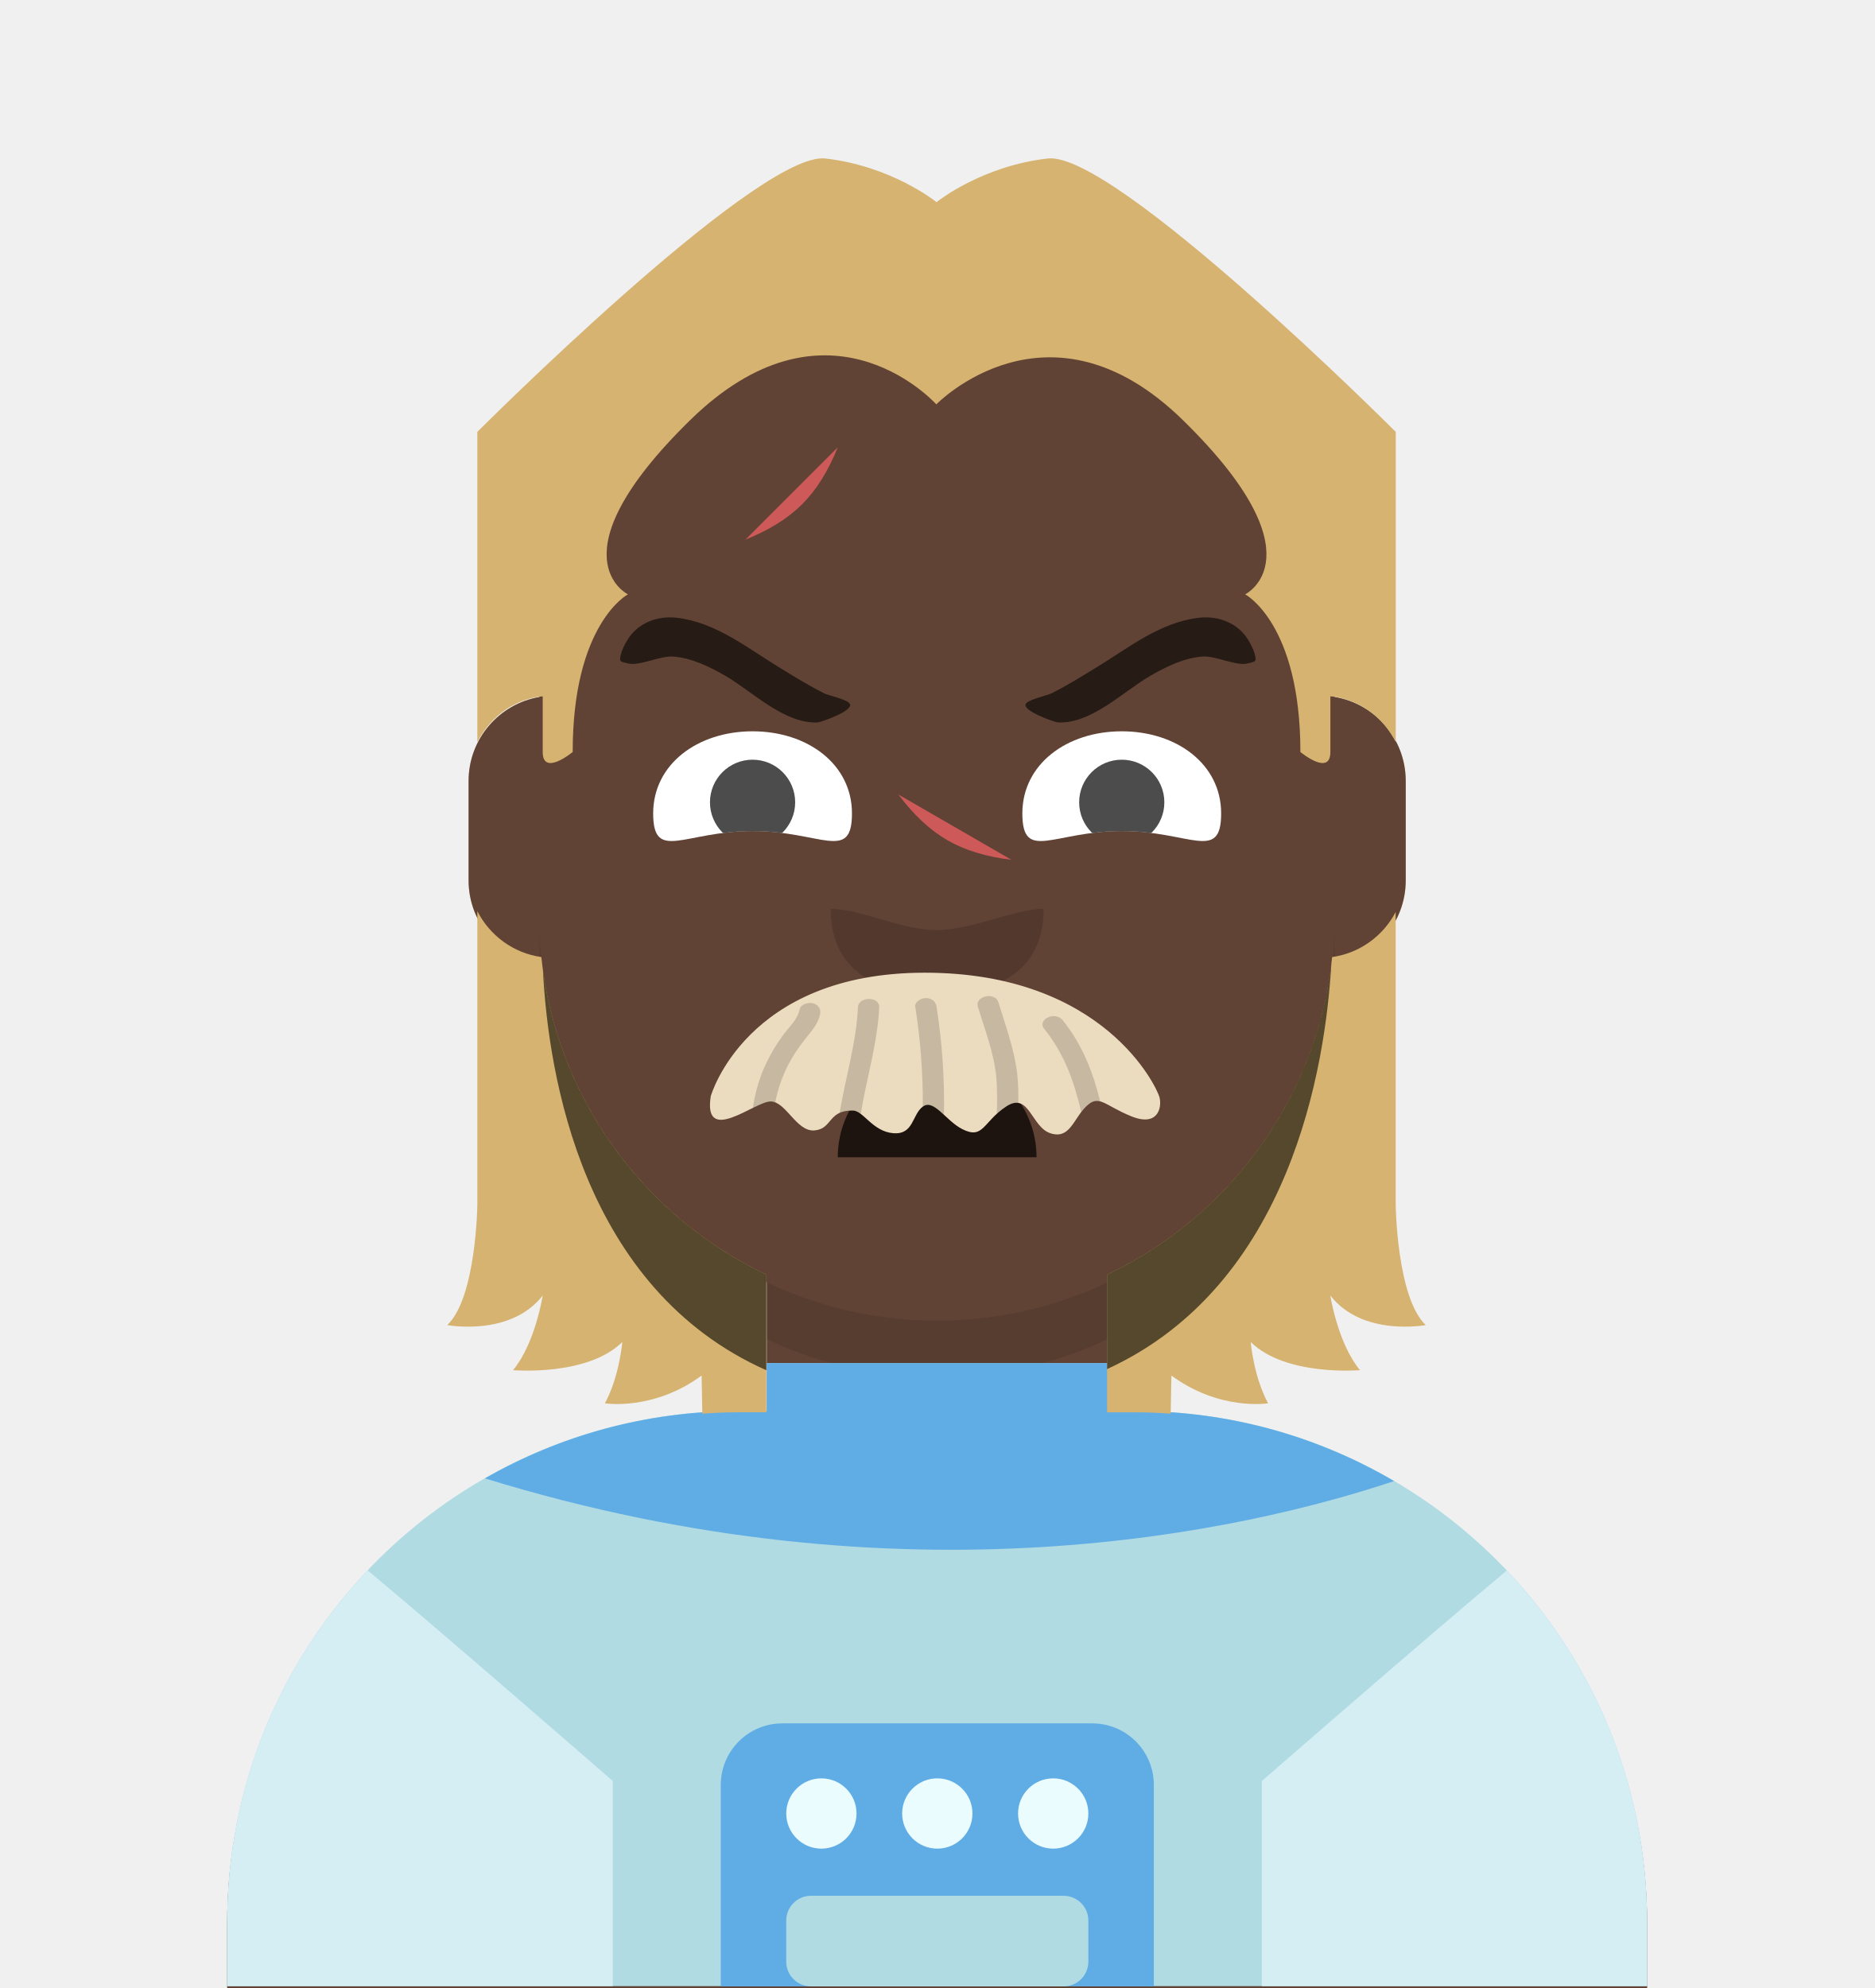
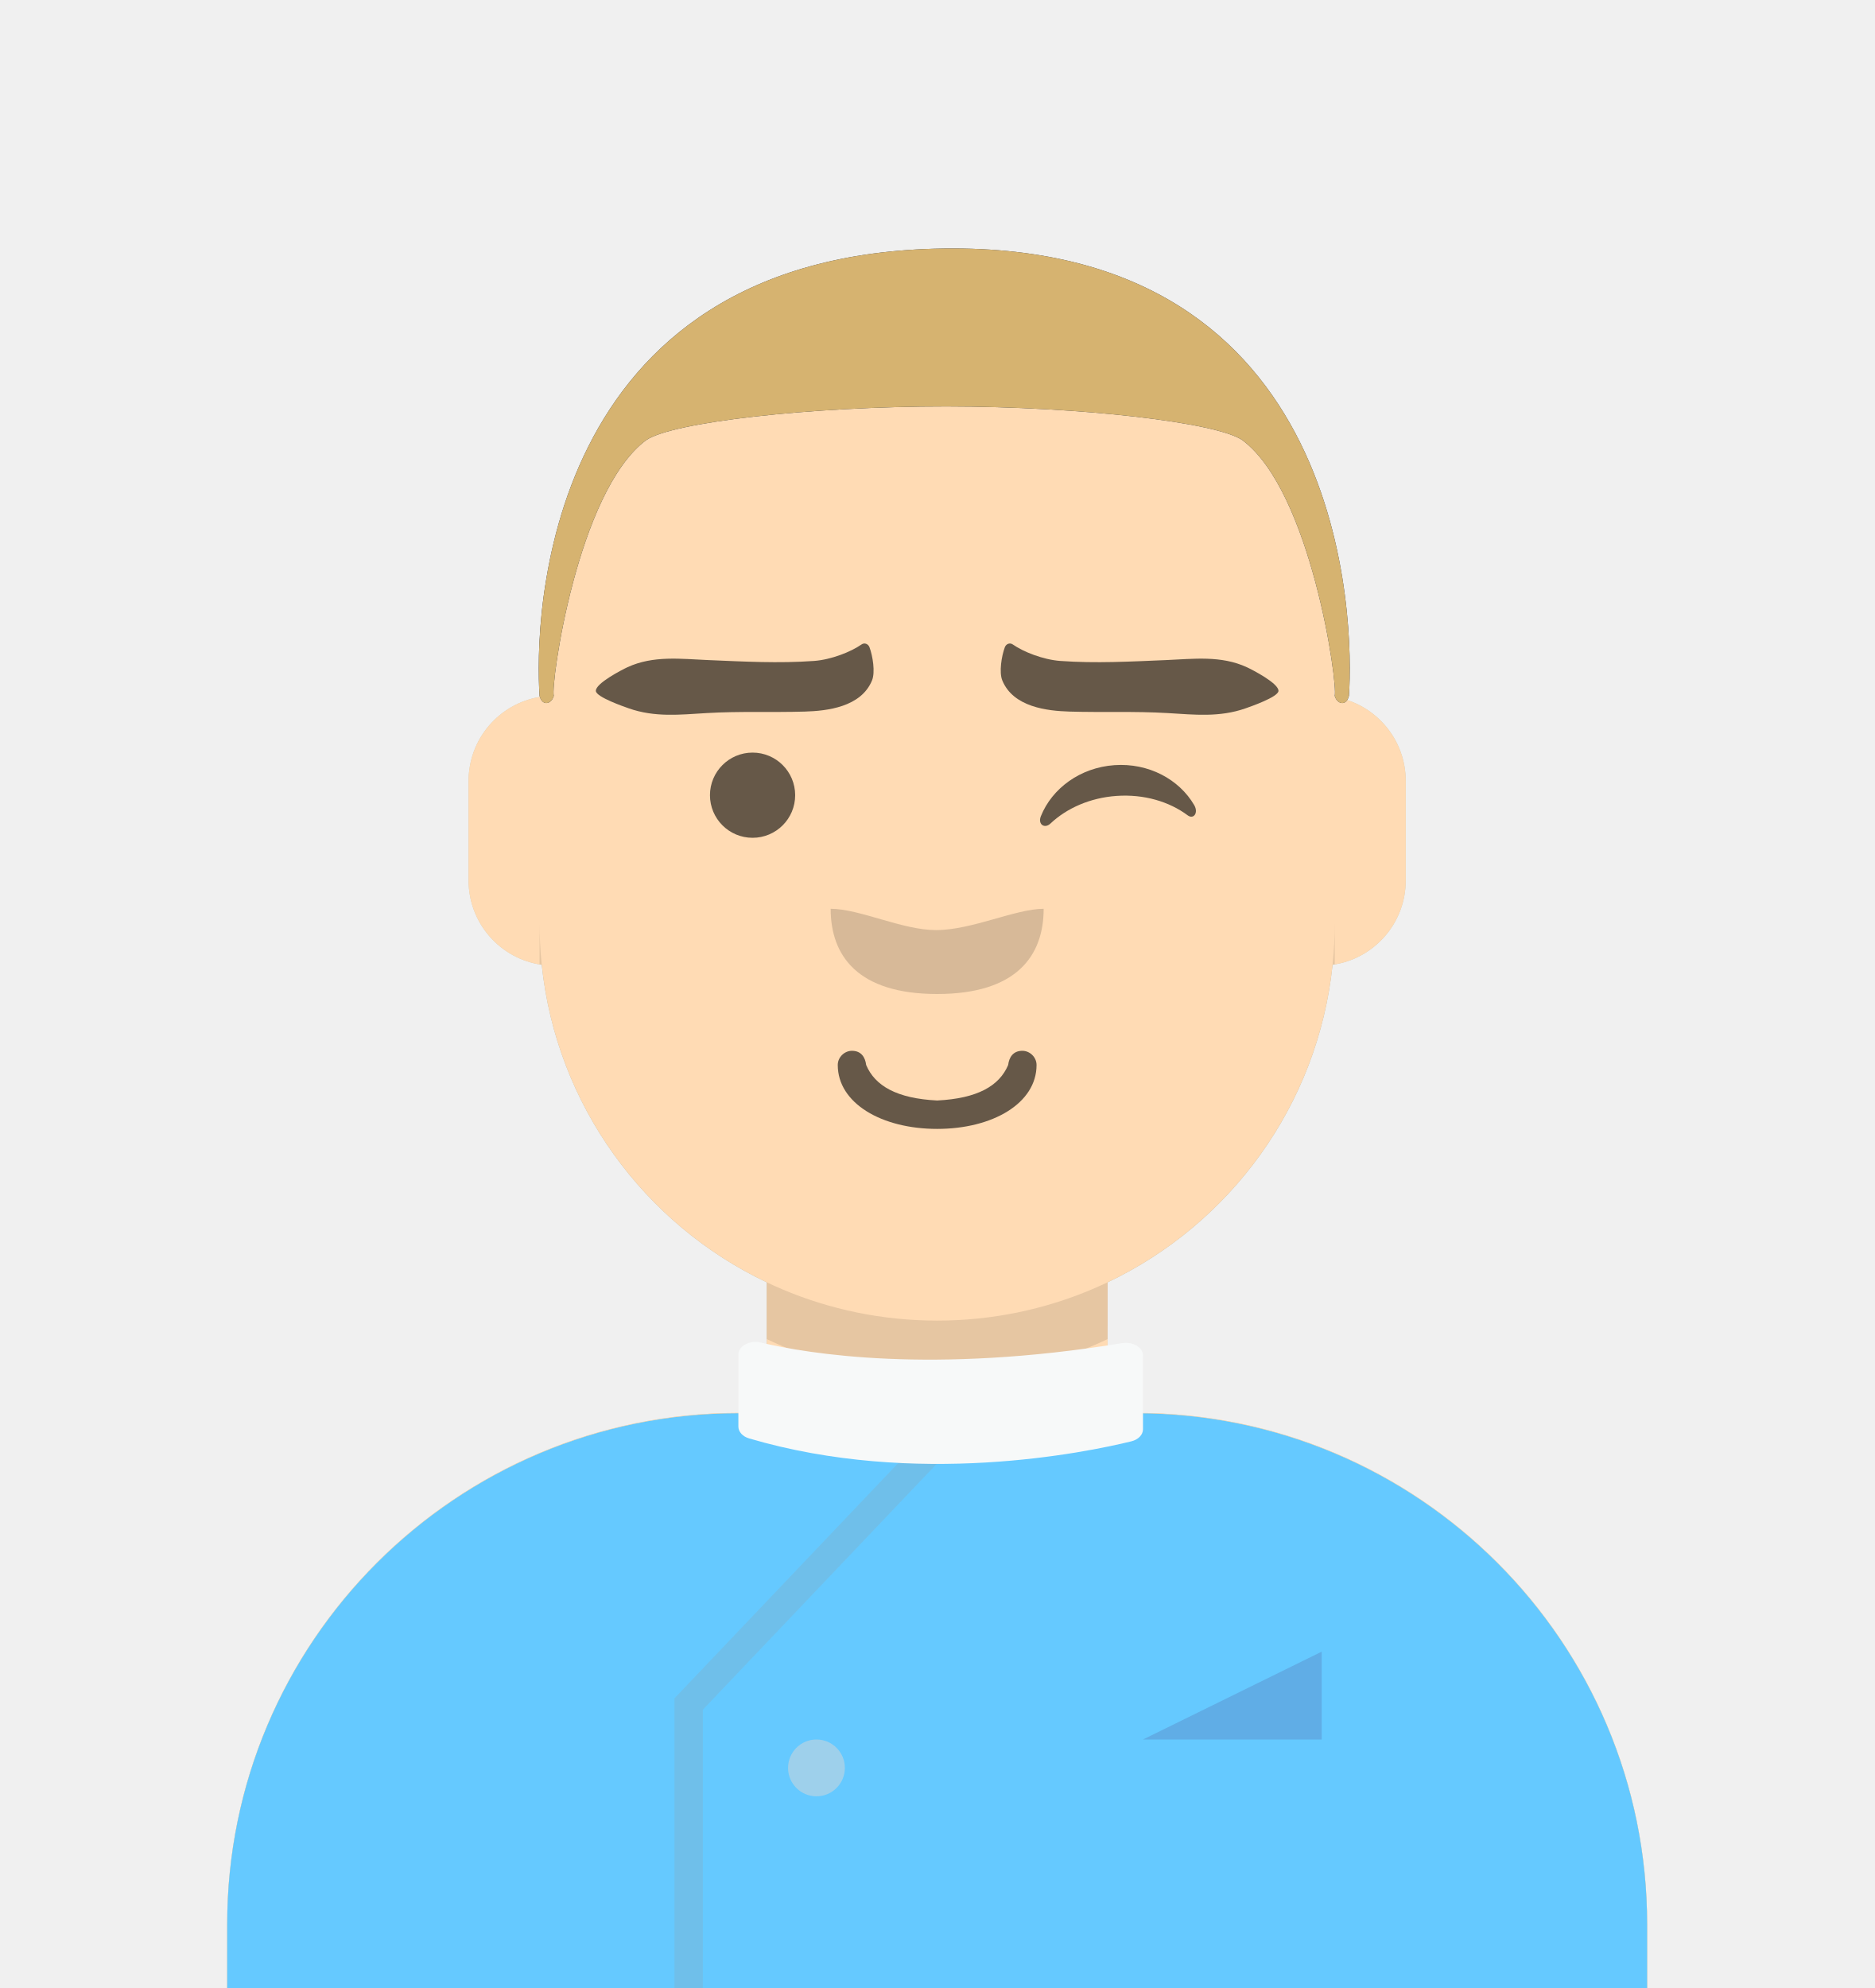
<svg xmlns="http://www.w3.org/2000/svg" xmlns:ns2="http://design.blush" xmlns:xlink="http://www.w3.org/1999/xlink" width="264px" height="280px" viewBox="0 0 264 280" version="1.1">
  <defs>
    <path d="M100,0 C130.928,-5.68137151e-15 156,25.072 156,56 L156.001,62.166 C161.676,63.119 166,68.054 166,74 L166,88 C166,94.052 161.519,99.058 155.694,99.881 C153.628,119.686 141.238,136.422 124.001,144.61 L124,163 L128,163 C167.765,163 200,195.235 200,235 L200,244 L0,244 L0,235 C-4.86974701e-15,195.235 32.235,163 72,163 L76,163 L76,144.611 C58.763,136.422 46.372,119.687 44.305,99.881 C38.481,99.058 34,94.052 34,88 L34,74 C34,68.054 38.325,63.118 44,62.166 L44,56 C44,25.072 69.072,5.68137151e-15 100,0 Z" id="transparent_path-1" />
    <path d="M83,36.348 C83,52.629 105.162,65.828 132.5,65.828 C159.838,65.828 182,52.629 182,36.348 C182,34.985 181.845,33.645 181.544,32.331 C210.784,41.488 232,68.792 232,101.052 L232,110 L32,110 L32,101.052 C32,68.397 53.739,40.82 83.534,32.002 C83.182,33.421 83,34.871 83,36.348 Z" id="transparent_path-3" />
    <rect id="transparent_path-5" x="0" y="0" width="264" height="280" />
    <path d="M74,0 C114.869,0 148,33.131 148,74 L148,84.148 L148,197.608 C135.525,187.237 119.491,181 102,181 L102,181 L98,181 L98,162.611 C115.531,154.283 128.048,137.115 129.791,116.867 C135.569,116.002 140,111.019 140,105 L140,105 L140,92 C140,87.354 137.359,83.324 133.497,81.33 C132.724,81.05 131.952,80.748 131.181,80.426 C130.795,80.32 130.401,80.233 130,80.166 L130,80.166 L130,79.917 C117.224,74.234 104.878,63.071 96.11,47.885 C93.175,42.801 90.831,37.595 89.066,32.397 C80.431,42.941 67.745,53.602 52.342,62.495 C42.778,68.017 33.147,72.291 24,75.266 L24,137.247 C29.602,148.318 38.773,157.278 50,162.611 L50,162.611 L50,181 L46,181 C38.327,181 30.935,182.2 24,184.423 L24,230 C24,244.106 13.569,255.776 0,257.716 L0,74 C0,33.131 33.131,0 74,0 Z" id="transparent_path-7" />
  </defs>
  <g id="transparent_Avataaar/Default" stroke="none" stroke-width="1" fill="none" fill-rule="evenodd">
    <g id="transparent_Body" transform="translate(32, 36)">
      <mask id="transparent_mask-2" fill="white">
        <use xlink:href="#transparent_path-1" />
      </mask>
      <use fill="#D0C6AC" xlink:href="#transparent_path-1" />
-       <g id="transparent_Skin-Color" mask="url(#transparent_mask-2)" fill="#614335">
+       <g id="transparent_Skin-Color" mask="url(#transparent_mask-2)" fill="#FFDBB4">
        <g transform="translate(-32, 0)" id="transparent_Color">
          <rect x="0" y="0" width="264" height="244" />
        </g>
      </g>
      <path d="M44,94 C44,124.928 69.072,150 100,150 C130.928,150 156,124.928 156,94 L156,94 L156,102 C156,132.928 130.928,158 100,158 C69.072,158 44,132.928 44,102 Z" id="transparent_Neck-Shadow" fill-opacity="0.1" fill="#000000" mask="url(#transparent_mask-2)" />
    </g>
    <g id="transparent_Clothing" transform="translate(0, 170)">
-       <g id="astronaut_suit_Clothing/Astronaut suit" stroke="none" stroke-width="1" fill="none" fill-rule="evenodd">
-         <g id="astronaut_suit_Astronaut-suit" transform="translate(32, 22)">
-           <path d="M128,6.74 L124,6.74 L124.001,0.001 L76,0.001 L76,6.74 L72,6.74 C32.633,6.74 0.646,38.334 0.01,77.549 L-0,78.74 L-0,87.74 L200,87.74 L200,78.74 C200,38.975 167.765,6.74 128,6.74" id="astronaut_suit_Fill-1" fill="#B0DBE2" />
-           <path d="M180.225,29.205 C168.827,38.716 145.73,58.847 145.73,58.847 L145.73,87.74 L199.999,87.74 L199.999,78.74 C199.999,59.542 192.471,42.113 180.225,29.205" id="astronaut_suit_Fill-4" fill="#D4EEF4" />
-           <path d="M0.009,77.549 L0.001,78.74 L0.001,87.74 L54.31,87.74 L54.31,58.847 C54.31,58.847 31.178,38.686 19.791,29.184 C7.787,41.826 0.314,58.813 0.009,77.549" id="astronaut_suit_Fill-6" fill="#D4EEF4" />
-           <path d="M121.85,50.73 L78.189,50.73 C73.401,50.73 69.52,54.612 69.52,59.4 L69.52,87.774 L130.52,87.774 L130.52,59.4 C130.52,54.612 126.638,50.73 121.85,50.73" id="astronaut_suit_Fill-8" fill="#60ADE6" ns2:color="Top-500" />
-           <path d="M83.694,58.473 C80.96,58.473 78.745,60.689 78.745,63.422 C78.745,66.156 80.96,68.371 83.694,68.371 C86.427,68.371 88.642,66.156 88.642,63.422 C88.642,60.689 86.427,58.473 83.694,58.473" id="astronaut_suit_Fill-10" fill="#EBFCFF" />
-           <path d="M100.02,58.473 C97.287,58.473 95.071,60.689 95.071,63.422 C95.071,66.156 97.287,68.371 100.02,68.371 C102.753,68.371 104.969,66.156 104.969,63.422 C104.969,60.689 102.753,58.473 100.02,58.473" id="astronaut_suit_Fill-12" fill="#EBFCFF" />
-           <path d="M116.346,58.473 C113.614,58.473 111.397,60.689 111.397,63.422 C111.397,66.156 113.614,68.371 116.346,68.371 C119.08,68.371 121.296,66.156 121.296,63.422 C121.296,60.689 119.08,58.473 116.346,58.473" id="astronaut_suit_Fill-14" fill="#EBFCFF" />
-           <path d="M117.811,87.774 L82.229,87.774 C80.304,87.774 78.744,86.214 78.744,84.29 L78.744,78.497 C78.744,76.572 80.304,75.011 82.229,75.011 L117.811,75.011 C119.736,75.011 121.296,76.572 121.296,78.497 L121.296,84.29 C121.296,86.214 119.736,87.774 117.811,87.774" id="astronaut_suit_Fill-16" fill="#B0DBE2" />
-           <path d="M164.361,16.604 C153.687,10.344 141.267,6.741 128,6.741 L124,6.741 L124.001,-0 L76,-0 L76,6.741 L72,6.741 C59.006,6.741 46.827,10.2 36.303,16.221 C95.548,34.511 143.322,23.61 164.361,16.604" id="astronaut_suit_Fill-18" fill="#60ADE6" ns2:color="Top-500" />
-         </g>
+       <g id="chef_Clothing/Chef" stroke="none" stroke-width="1" fill="none" fill-rule="evenodd">
+         <path d="M104,29.052 L160,29.052 C199.765,29.052 232,61.287 232,101.052 L232,110 L232,110 L32,110 L32,101.052 C32,61.287 64.235,29.052 104,29.052 Z" id="chef_Fabric-Color" fill="#65C9FF" />
+         <polyline id="chef_Path-10" stroke-opacity=".206" stroke="#979797" stroke-width="4" points="136 29 97 70 97 110" />
+         <path d="M107.127,19.085 C113.854,20.684 131.291,23.563 158.064,19.173 C159.566,18.927 160.991,19.777 160.991,20.92 L160.991,31.308 C160.991,32.08 160.333,32.765 159.346,33.007 C152.963,34.571 129.018,39.529 105.502,32.59 C104.591,32.32 104,31.652 104,30.924 L104,20.795 C104,19.585 105.577,18.717 107.127,19.085" id="chef_Fill-1" fill="#F7F9F9" />
+         <circle id="chef_Oval" fill-opacity=".502" fill="#D8D8D8" cx="115" cy="79" r="4" />
+         <polygon id="chef_Path-11" fill="#60ADE6" points="160.991 75 186.161 62.628 186.161 75" ns2:color="Top-500" />
      </g>
    </g>
    <g id="transparent_Face" transform="translate(76, 82)" fill="#000000">
      <g id="transparent_Mouth" transform="translate(2, 52)">
-         <g id="disbelief_Mouth/Disbelief" stroke="none" stroke-width="1" fill="none" fill-rule="evenodd" fill-opacity="0.7">
-           <path d="M40,15 C40,22.732 46.268,29 54,29 L54,29 C61.732,29 68,22.732 68,15" id="disbelief_Mouth" fill="#000000" transform="translate(54, 22) scale(1, -1) translate(-54, -22) " />
+         <g id="twinkle_Mouth/Twinkle" stroke="none" stroke-width="1" fill="none" fill-rule="evenodd" fill-opacity="0.6">
+           <path d="M40,16 C40,21.372 46.158,25 54,25 C61.842,25 68,21.372 68,16 C68,14.895 67.05,14 66,14 C64.707,14 64.13,14.905 64,16 C62.758,18.938 59.683,20.716 54,21 C48.317,20.716 45.242,18.938 44,16 C43.87,14.905 43.293,14 42,14 C40.95,14 40,14.895 40,16 Z" id="twinkle_Mouth" fill="#000000" fill-rule="nonzero" />
        </g>
      </g>
      <g id="transparent_Nose" transform="translate(28, 40)" fill-opacity="0.16">
        <g id="wide_Nose/Wide" stroke="none" stroke-width="1" fill="none" fill-rule="evenodd">
          <path d="M13,6 C13,12.627 16.828,18 28,18 C39.172,18 43,12.627 43,6 C39.036,6 32.897,9 27.838,9 C23.079,9 17.101,6 13,6 Z" id="wide_Nose" fill-opacity=".16" fill="#000" />
        </g>
      </g>
      <g id="transparent_Eyes" transform="translate(0, 8)">
-         <defs>
-           <path d="M14,14.048 C23.61,14.048 28,18.499 28,11.562 C28,4.624 21.732,0 14,0 C6.268,0 0,4.624 0,11.562 C0,18.499 4.39,14.048 14,14.048 Z" id="squint_path-1" />
-           <path d="M14,14.048 C23.61,14.048 28,18.499 28,11.562 C28,4.624 21.732,0 14,0 C6.268,0 0,4.624 0,11.562 C0,18.499 4.39,14.048 14,14.048 Z" id="squint_path-3" />
-         </defs>
-         <g id="squint_Eyes/Squint-😊" stroke="none" stroke-width="1" fill="none" fill-rule="evenodd">
-           <g id="squint_Eye" transform="translate(16, 13)">
-             <mask id="squint_mask-2" fill="white">
-               <use xlink:href="#squint_path-1" />
-             </mask>
-             <use id="squint_The-white-stuff" fill="#FFFFFF" xlink:href="#squint_path-1" />
-             <circle fill-opacity="0.7" fill="#000000" mask="url(#squint_mask-2)" cx="14" cy="10" r="6" />
-           </g>
-           <g id="squint_Eye" transform="translate(68, 13)">
-             <mask id="squint_mask-4" fill="white">
-               <use xlink:href="#squint_path-3" />
-             </mask>
-             <use id="squint_Eyeball-Mask" fill="#FFFFFF" xlink:href="#squint_path-3" />
-             <circle fill-opacity="0.7" fill="#000000" mask="url(#squint_mask-4)" cx="14" cy="10" r="6" />
-           </g>
+         <g id="wink_Eyes/Wink-😉" stroke="none" stroke-width="1" fill="none" fill-rule="evenodd" fill-opacity="0.6">
+           <circle id="wink_Eye" fill="#000000" cx="30" cy="22" r="6" />
+           <path d="M70.412,24.205 C72.259,20.406 76.417,17.758 81.25,17.758 C86.066,17.758 90.211,20.387 92.068,24.165 C92.619,25.287 91.834,26.205 91.043,25.525 C88.592,23.417 85.111,22.101 81.25,22.101 C77.509,22.101 74.126,23.336 71.69,25.329 C70.799,26.058 69.872,25.316 70.412,24.205 Z" id="wink_Winky-Wink" fill="#000000" transform="translate(81.25223, 21.75758) rotate(-4) translate(-81.25223, -21.75758) " />
        </g>
      </g>
      <g id="transparent_Eyebrow" fill-opacity="0.6">
-         <g id="angry_natural_Eyebrow/Natural/Angry-Natural" stroke="none" stroke-width="1" fill="none" fill-rule="evenodd" fill-opacity="0.6">
-           <path d="M44.857,12.228 C44.858,12.219 44.858,12.219 44.857,12.228 M17.586,7.892 C15.244,8.33 13.087,9.788 12.152,12.099 C11.801,12.967 11.392,14.924 11.708,15.807 C11.828,16.143 12.033,16.101 12.956,16.043 C14.644,15.937 16.933,13.662 18.748,13.256 C21.275,12.69 23.983,13.115 26.496,13.688 C30.811,14.673 36.485,17.788 40.946,16.17 C41.278,16.05 45.621,12.923 44.369,12.277 C43.924,11.907 41.137,12.085 40.622,11.999 C38.228,11.597 35.73,10.935 33.373,10.327 C28.233,9 22.967,6.881 17.586,7.892" id="angry_natural_Eyebrows-The-Web" fill="#000000" transform="translate(28.0947, 12.1275) rotate(17) translate(-28.0947, -12.1275) " />
-           <path d="M100.918,12.209 C100.92,12.2 100.92,12.2 100.918,12.209 M73.586,7.892 C71.244,8.33 69.087,9.788 68.152,12.099 C67.801,12.967 67.392,14.924 67.708,15.807 C67.828,16.143 68.033,16.101 68.956,16.043 C70.644,15.937 72.933,13.662 74.748,13.256 C77.275,12.69 79.983,13.115 82.496,13.688 C86.811,14.673 92.485,17.788 96.946,16.17 C97.278,16.05 101.621,12.923 100.369,12.277 C99.924,11.907 97.137,12.085 96.622,11.999 C94.228,11.597 91.73,10.935 89.373,10.327 C84.233,9 78.967,6.881 73.586,7.892" id="angry_natural_Eyebrows-The-Web" fill="#000000" transform="translate(84.0947, 12.1275) scale(-1, 1) rotate(17) translate(-84.0947, -12.1275) " />
+         <g id="flat_natural_Eyebrow/Natural/Flat-Natural" stroke="none" stroke-width="1" fill="none" fill-rule="evenodd" fill-opacity="0.6">
+           <path d="M38.569,10.702 C33.587,11.238 28.655,11.134 23.656,11.101 C19.823,11.076 15.92,10.689 12.325,12.509 C11.636,12.857 7.877,14.945 8.003,16.011 C8.104,16.863 12.013,18.064 12.717,18.284 C16.428,19.445 19.924,18.928 23.687,18.57 C28.302,18.132 32.914,18.175 37.532,17.874 C40.642,17.672 45.422,16.977 46.829,13.148 C47.253,11.995 46.815,9.734 46.307,8.506 C46.105,8.018 45.563,7.85 45.169,8.149 C43.756,9.222 40.985,10.443 38.569,10.702" id="flat_natural_Fill-10" fill="#000000" transform="translate(27.5, 13.5) rotate(2) translate(-27.5, -13.5) " />
+           <path d="M95.569,10.702 C90.587,11.238 85.655,11.134 80.656,11.101 C76.823,11.076 72.92,10.689 69.325,12.509 C68.636,12.857 64.877,14.945 65.003,16.011 C65.104,16.863 69.013,18.064 69.717,18.284 C73.428,19.445 76.924,18.928 80.687,18.57 C85.302,18.132 89.914,18.175 94.532,17.874 C97.642,17.672 102.422,16.977 103.829,13.148 C104.253,11.995 103.815,9.734 103.307,8.506 C103.105,8.018 102.563,7.85 102.169,8.149 C100.756,9.222 97.985,10.443 95.569,10.702" id="flat_natural_Fill-10" fill="#000000" transform="translate(84.5, 13.5) scale(-1, 1) rotate(2) translate(-84.5, -13.5) " />
        </g>
      </g>
    </g>
    <g id="transparent_Top">
-       <defs id="wick_defs3">
-         <path d="M264,0 L264,280 L232,280 L232,271 C232,231.235 199.765,199 160,199 L160,199 L156,199 L156.001,180.61 C173.531,172.282 186.048,155.114 187.791,134.867 C193.569,134.003 198,129.019 198,123 L198,123 L198,110 C198,104.054 193.676,99.119 188.001,98.166 L188,92 C188,61.072 162.928,36 132,36 C101.072,36 76,61.072 76,92 L76,92 L76,98.166 C70.325,99.118 66,104.054 66,110 L66,110 L66,123 C66,129.019 70.431,134.003 76.209,134.867 C77.952,155.115 90.469,172.283 108,180.611 L108,199 L104,199 C64.633,199 32.645,230.594 32.01,269.809 L32,271 L32,280 L0,280 L0,0 L264,0 Z" id="wick_hairstylewick-path-1" />
+       <defs>
+         <path d="M1,64 C1.347,65.488 2.673,65.223 3,64 C2.537,62.446 6.296,35.248 16,28 C19.618,25.483 39.008,23.232 58.313,23.246 C77.409,23.259 96.421,25.511 100,28 C109.704,35.248 113.463,62.446 113,64 C113.327,65.223 114.653,65.488 115,64 C115.719,53.702 115,0.274 58,1 C1,1.726 0.281,53.702 1,64 Z" id="caesar_path-1" />
      </defs>
-       <g id="wick_Hairstyle/Wick" stroke="none" stroke-width="1" fill="none" fill-rule="evenodd" transform="translate(-1, 0)">
-         <g id="wick_template-for-hairstyles" opacity=".184" transform="translate(1, 0)">
-           <mask id="wick_hairstylewick-mask-2" fill="#fff">
-             <use xlink:href="#wick_hairstylewick-path-1" id="wick_use5" />
+       <g id="caesar_Top/Short-Hair/The-Caesar" stroke="none" stroke-width="1" fill="none" fill-rule="evenodd">
+         <g id="caesar_Facial-Hair" transform="translate(49, 72)" />
+         <g id="caesar_Hair" transform="translate(75, 34)">
+           <mask id="caesar_mask-2" fill="white">
+             <use xlink:href="#caesar_path-1" />
          </mask>
-           <g id="wick_Mask-Hair" />
-         </g>
-         <g id="wick_Wick" transform="translate(64, 22.3)">
-           <path id="wick_Hair-Color" d="M 52.098 1.301 C 41.891 1.46 3.535 39.826 3.535 39.826 L 3.535 83.508 C 6.816 77.242 12.742 77.08 12.742 77.08 L 12.742 84.916 C 12.742 88.412 16.963 84.916 16.963 84.916 C 16.963 66.799 24.742 62.711 24.742 62.711 C 24.742 62.711 13.885 57.399 33.49 38.191 C 52.418 19.647 67.186 34.875 68.184 35.949 C 68.184 35.949 84.006 19.647 102.934 38.191 C 122.539 57.399 111.684 62.711 111.684 62.711 C 111.684 62.711 119.461 66.799 119.461 84.916 C 119.461 84.916 123.684 88.412 123.684 84.916 L 123.684 77.08 C 123.684 77.08 129.61 77.242 132.891 83.508 L 132.891 39.826 C 132.891 39.826 93.307 0.232 83.863 1.322 C 74.654 2.384 68.515 7.233 68.213 7.475 C 67.911 7.233 61.77 2.384 52.562 1.322 C 52.415 1.305 52.26 1.298 52.098 1.301 z M 3.535 107.326 L 3.535 148.654 C 3.535 148.654 3.388 161.757 -0.699 165.629 C -0.699 165.629 8.202 167.317 12.742 161.461 C 12.742 161.461 11.697 168.208 8.562 171.98 C 8.562 171.98 19.034 172.887 23.955 168.012 C 23.955 168.012 23.548 172.874 21.504 176.646 C 21.504 176.646 28.314 177.759 35.125 172.736 C 35.125 172.736 35.179 175.652 35.223 178.109 C 36.883 177.994 38.553 177.914 40.242 177.914 L 44.242 177.914 L 44.242 158.525 C 27.005 150.337 14.614 133.604 12.547 113.797 C 8.597 113.239 5.271 110.753 3.535 107.326 z M 132.883 107.447 C 131.131 110.811 127.839 113.245 123.936 113.797 C 121.869 133.602 109.48 150.336 92.242 158.525 L 92.24 177.916 L 96.24 177.916 C 97.907 177.916 99.556 177.993 101.195 178.104 C 101.237 175.651 101.291 172.736 101.291 172.736 C 108.102 177.759 114.912 176.646 114.912 176.646 C 112.869 172.875 112.461 168.01 112.461 168.01 C 117.381 172.885 127.855 171.98 127.855 171.98 C 124.722 168.208 123.676 161.461 123.676 161.461 C 128.216 167.317 137.117 165.629 137.117 165.629 C 133.03 161.757 132.883 148.656 132.883 148.656 L 132.883 107.447 z " transform="translate(0.7,-1.3)" fill="#D6B370" />
-           <path d="M92.942,157.226 L92.941,170.525 C118.792,158.664 123.687,127.935 124.523,113.423 C122.171,132.822 109.909,149.165 92.942,157.226" id="wick_Fill-8" fill-opacity=".6" fill="#000" />
-           <path d="M13.472,114.352 C14.242,129.28 19.101,159.2 44.942,170.693 L44.942,157.226 C28.245,149.294 16.097,133.344 13.472,114.352" id="wick_Fill-10" fill-opacity=".6" fill="#000" />
-         </g>
-         <path d="M106,76 L119,63 C117.667,66.333 116,69 114,71 C112,73 109.333,74.667 106,76 Z" id="wick_Path-8" fill="#CE5959" />
-         <path d="M129,123 L142,110 C140.667,113.333 139,116 137,118 C135,120 132.333,121.667 129,123 Z" id="wick_path17" fill="#CE5959" transform="translate(135.5, 116.5) rotate(75) translate(-135.5, -116.5)" />
-         <g id="wick_Facial-Hair" transform="translate(49, 72)">
-           <g id="einstien_mustache_Facial Hair/Einstien Mustache" stroke="none" stroke-width="1" fill="none" fill-rule="evenodd">
-             <g id="einstien_mustache_mustache" transform="translate(52, 65)">
-               <path d="M0.11,17.4 C0.11,17.4 5.013,0 30.259,0 C55.505,0 62.952,16.141 63.316,17.548 C63.678,18.956 63.133,21.77 59.319,20.214 C55.505,18.659 54.779,17.049 52.962,18.854 C51.147,20.659 50.693,23.483 47.968,22.619 C45.243,21.756 44.971,16.679 41.702,18.854 C38.432,21.029 38.523,23.548 35.526,22.025 C33.233,20.858 31.53,17.716 29.986,18.854 C28.442,19.992 28.715,22.848 25.809,22.605 C22.904,22.362 21.602,19.439 20.149,19.409 C16.608,19.335 17.273,21.992 14.73,22.214 C12.188,22.437 10.735,18.176 8.555,18.129 C6.375,18.082 -0.981,24.437 0.11,17.4" id="einstien_mustache_Facial-Hair-Color" fill="#ECDCBF" ns2:color="Hair-500" />
-               <path d="M21.237,19.887 C22.052,14.886 23.613,9.927 23.838,4.875 C23.908,3.3 20.908,3.303 20.838,4.875 C20.615,9.882 19.078,14.793 18.257,19.746 C18.72,19.529 19.316,19.391 20.149,19.409 C20.512,19.417 20.865,19.605 21.237,19.887" id="einstien_mustache_Fill-4" fill-opacity=".16" fill="#000" />
-               <path d="M8.555,18.129 C8.776,18.134 8.987,18.191 9.195,18.273 C9.552,16.441 10.158,14.64 11.048,12.932 C11.68,11.721 12.453,10.555 13.328,9.451 C14.237,8.303 15.267,7.192 15.52,5.804 C15.639,5.151 15.32,4.489 14.472,4.299 C13.765,4.141 12.747,4.496 12.627,5.153 C12.382,6.5 11.243,7.535 10.393,8.661 C9.477,9.875 8.713,11.155 8.057,12.475 C7.012,14.579 6.363,16.792 6.047,19.042 C7.073,18.537 7.989,18.117 8.555,18.129" id="einstien_mustache_Fill-6" fill-opacity=".16" fill="#000" />
-               <path d="M32.96,20.013 C33.053,14.927 32.712,9.843 31.916,4.792 C31.813,4.132 31.301,3.576 30.416,3.569 C29.685,3.563 28.813,4.137 28.916,4.792 C29.652,9.461 30.004,14.159 29.98,18.861 C29.982,18.859 29.985,18.856 29.987,18.854 C30.894,18.186 31.856,18.996 32.96,20.013" id="einstien_mustache_Fill-8" fill-opacity=".16" fill="#000" />
-               <path d="M43.431,18.355 C43.452,16.956 43.432,15.559 43.266,14.164 C42.86,10.771 41.636,7.46 40.626,4.163 C40.159,2.636 37.264,3.284 37.734,4.814 C38.713,8.014 39.979,11.258 40.309,14.557 C40.486,16.328 40.448,18.104 40.401,19.878 C40.771,19.54 41.192,19.194 41.702,18.855 C42.399,18.39 42.954,18.27 43.431,18.355" id="einstien_mustache_Fill-10" fill-opacity=".16" fill="#000" />
-               <path d="M47.082,7.912 C49.943,11.453 51.353,15.511 52.287,19.64 C52.493,19.367 52.715,19.101 52.963,18.854 C53.718,18.104 54.286,17.949 54.965,18.13 C53.972,14.094 52.478,10.148 49.673,6.677 C48.614,5.368 46.016,6.592 47.082,7.912" id="einstien_mustache_Fill-12" fill-opacity=".16" fill="#000" />
+           <use id="caesar_Caesar" fill="#28354B" xlink:href="#caesar_path-1" />
+           <g id="caesar_Hair-Color" mask="url(#caesar_mask-2)" fill="#D6B370">
+             <g transform="translate(-74, -34)" id="caesar_Color">
+               <rect x="0" y="0" width="264" height="280" />
            </g>
          </g>
        </g>
-         <g id="wick_Accessory" transform="translate(62, 85)" />
+         <g id="caesar_Accessory" transform="translate(62, 85)" />
      </g>
    </g>
  </g>
</svg>
